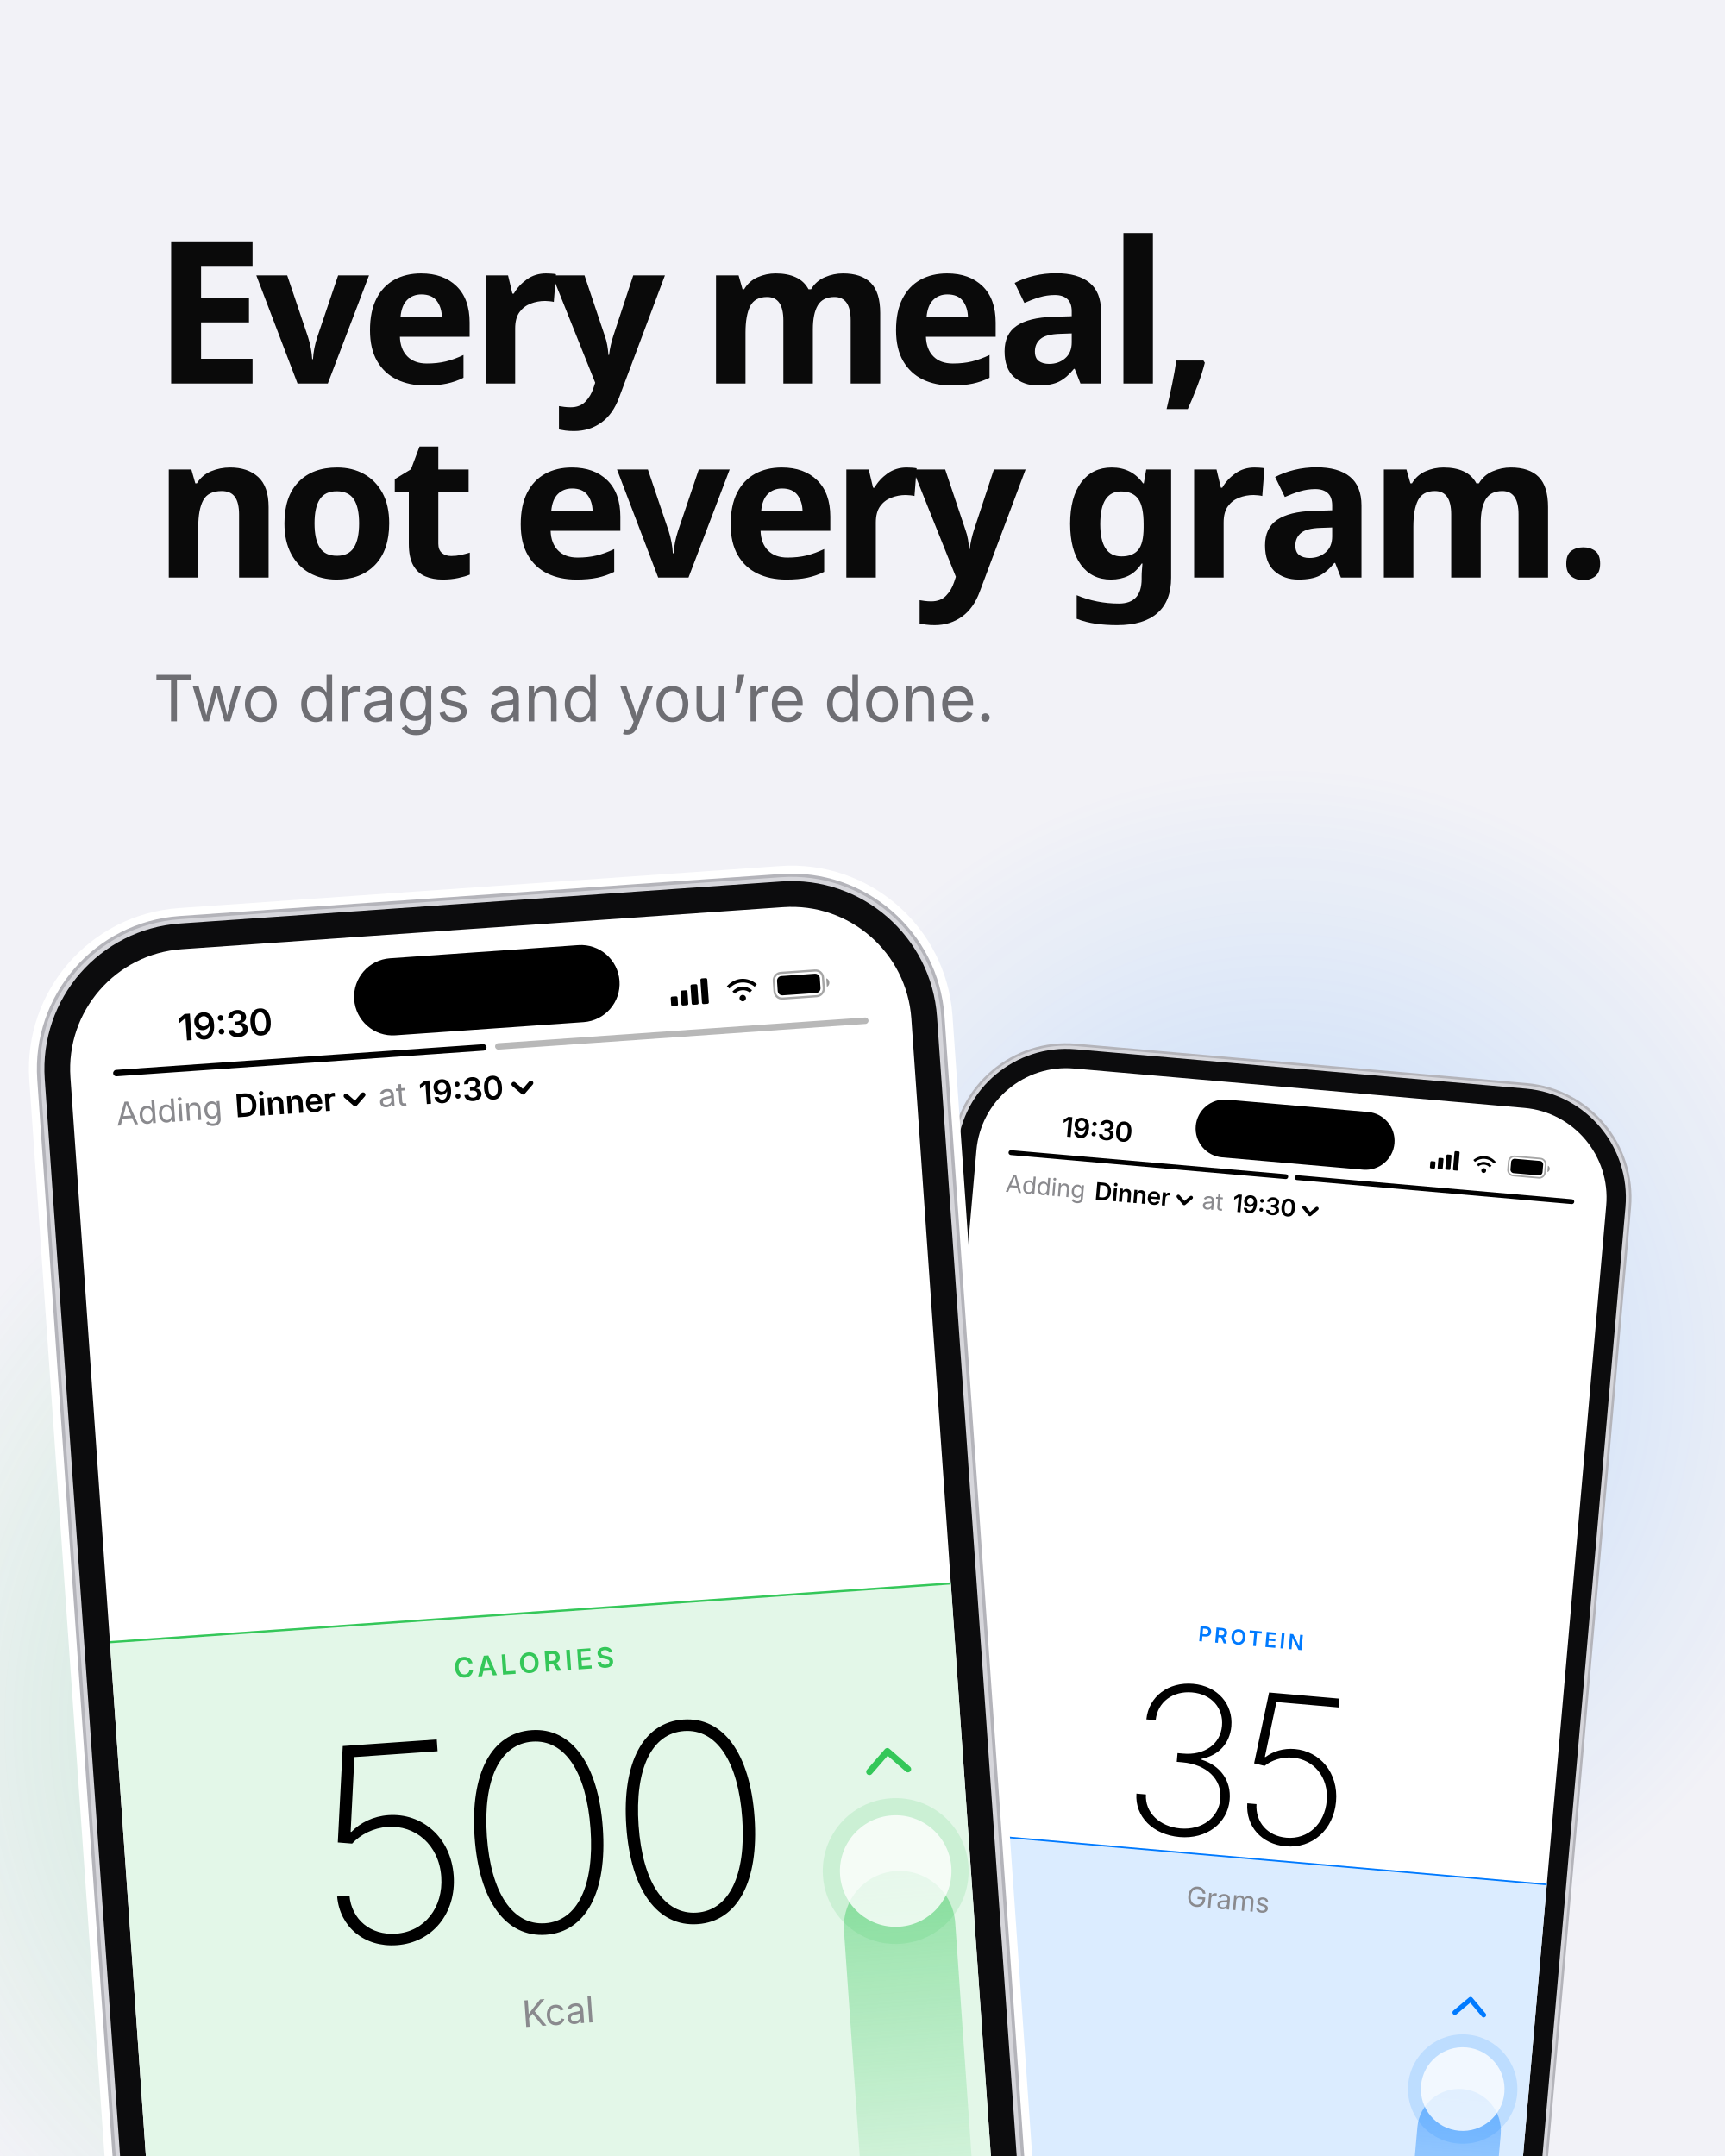
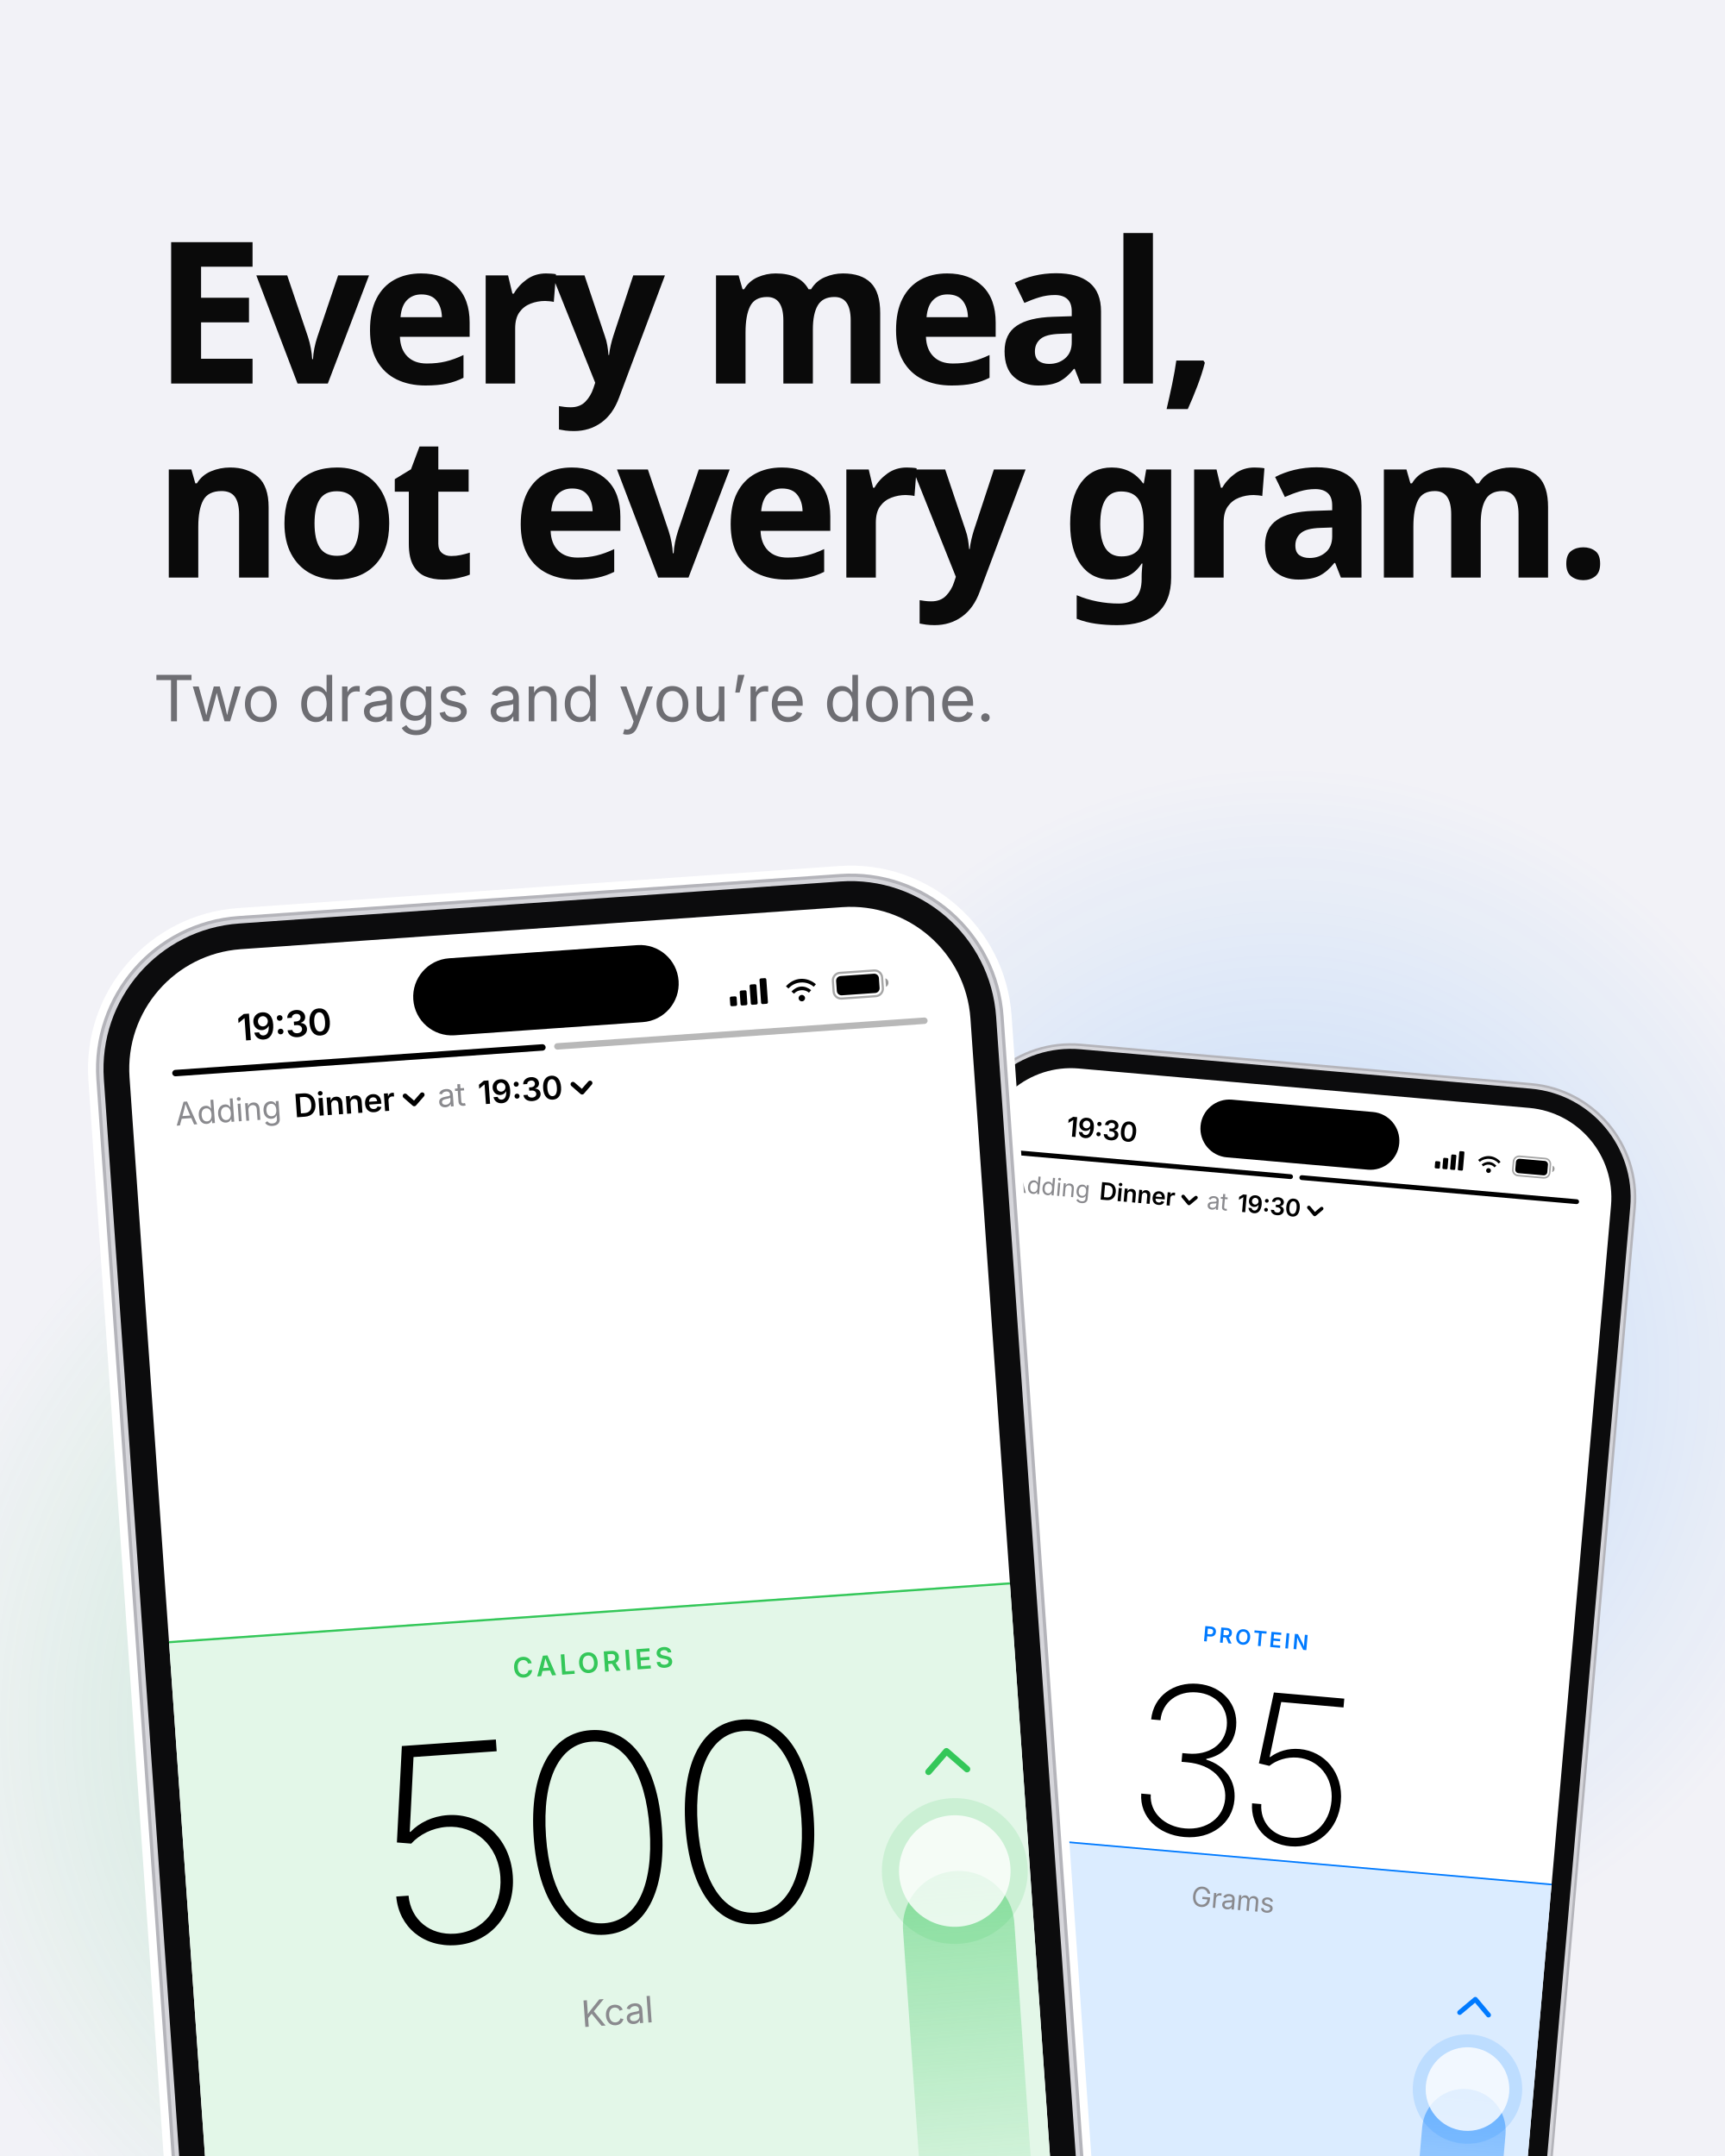
<svg xmlns="http://www.w3.org/2000/svg" width="1080" height="1350" viewBox="0 0 1080 1350" fill="none">
  <defs>
-     <radialGradient id="calories-glow-gradient" cx="0" cy="0" r="1" gradientUnits="userSpaceOnUse" gradientTransform="translate(330 1079.67) scale(430 420)">
+     <radialGradient id="calories-glow-gradient" cx="0" cy="0" r="1" gradientUnits="userSpaceOnUse" gradientTransform="translate(367 1079.67) scale(430 420)">
      <stop stop-color="#34c759" stop-opacity="0.3" />
      <stop offset="1" stop-color="#34c759" stop-opacity="0" />
    </radialGradient>
-     <radialGradient id="protein-glow-gradient" cx="0" cy="0" r="1" gradientUnits="userSpaceOnUse" gradientTransform="translate(800 859.67) scale(360 380)">
+     <radialGradient id="protein-glow-gradient" cx="0" cy="0" r="1" gradientUnits="userSpaceOnUse" gradientTransform="translate(803 859.67) scale(360 380)">
      <stop stop-color="#007aff" stop-opacity="0.22" />
      <stop offset="1" stop-color="#007aff" stop-opacity="0" />
    </radialGradient>
    <clipPath id="protein-phone-screen-clip">
      <rect x="12" y="12" width="393" height="852" rx="56" fill="#fff" />
    </clipPath>
    <linearGradient id="protein-phone-trail-gradient" x1="0" y1="611" x2="0" y2="791" gradientUnits="userSpaceOnUse">
      <stop stop-color="#007aff" stop-opacity="0.45" />
      <stop offset="1" stop-color="#007aff" stop-opacity="0" />
    </linearGradient>
    <clipPath id="calories-phone-screen-clip">
      <rect x="12" y="12" width="393" height="852" rx="56" fill="#fff" />
    </clipPath>
    <linearGradient id="calories-phone-trail-gradient" x1="0" y1="452" x2="0" y2="632" gradientUnits="userSpaceOnUse">
      <stop stop-color="#34c759" stop-opacity="0.45" />
      <stop offset="1" stop-color="#34c759" stop-opacity="0" />
    </linearGradient>
    <clipPath id="slide-clip">
      <rect width="1080" height="1350" fill="#fff" />
    </clipPath>
  </defs>
  <rect id="background" width="1080" height="1350" fill="#f2f2f7" />
  <g id="slide-content" clip-path="url(#slide-clip)">
    <text id="headline" fill="#0a0a0a" font-family="Inter Tight" font-size="124" font-weight="600" letter-spacing="-0.04em" xml:space="preserve">
      <tspan x="96" y="240.15">Every meal,</tspan>
      <tspan x="96" y="361.67">not every gram.</tspan>
    </text>
    <text id="support" fill="#6e6e73" font-family="Inter" font-size="40" font-weight="400" xml:space="preserve">
      <tspan x="96" y="451.67">Two drags and you’re done.</tspan>
    </text>
-     <ellipse id="calories-glow" cx="330" cy="1079.67" rx="430" ry="420" fill="url(#calories-glow-gradient)" />
-     <ellipse id="protein-glow" cx="800" cy="859.67" rx="360" ry="380" fill="url(#protein-glow-gradient)" />
-     <g id="protein-phone" transform="translate(776 1108.82) rotate(5) scale(1.007194) translate(-208.5 -438)">
+     <ellipse id="calories-glow" cx="367" cy="1079.67" rx="430" ry="420" fill="url(#calories-glow-gradient)" />
+     <ellipse id="protein-glow" cx="803" cy="859.67" rx="360" ry="380" fill="url(#protein-glow-gradient)" />
+     <g id="protein-phone" transform="translate(779 1108.82) rotate(5) scale(1.007194) translate(-208.5 -438)">
      <rect id="protein-phone-bezel-outer" x="-3.5" y="-3.5" width="424" height="883" rx="71.5" fill="#b4b4ba" />
      <rect id="protein-phone-bezel" x="-2" y="-2" width="421" height="880" rx="70" fill="#d6d6db" />
      <rect id="protein-phone-body" width="417" height="876" rx="68" fill="#0c0c0d" />
      <g clip-path="url(#protein-phone-screen-clip)">
        <g transform="translate(12 12)">
          <g id="protein-phone-protein-screen">
            <rect x="0" y="0" width="393" height="852" fill="#fff" />
            <rect x="0" y="479.25" width="393" height="372.75" fill="#dbecff" id="protein-phone-fill" />
            <rect x="0" y="479.25" width="393" height="1" fill="#007aff" />
            <rect x="20" y="54" width="174.5" height="3" rx="1.5" fill="#000" />
            <rect x="198.5" y="54" width="174.5" height="3" rx="1.5" fill="#000" />
            <g id="protein-phone-meal">
              <text fill="#8a8a8e" font-family="Inter" font-size="15" font-weight="400" letter-spacing="-0.01em" xml:space="preserve">
                <tspan x="20" y="80">Adding</tspan>
              </text>
              <text fill="#000" font-family="Inter" font-size="15" font-weight="600" letter-spacing="-0.01em" xml:space="preserve">
                <tspan x="75.51" y="80">Dinner</tspan>
              </text>
              <path d="M1 1l4 4 4-4" transform="translate(126.55 72.6) scale(1)" stroke="#000" stroke-width="2.2" stroke-linecap="round" stroke-linejoin="round" fill="none" />
              <text fill="#8a8a8e" font-family="Inter" font-size="15" font-weight="400" letter-spacing="-0.01em" xml:space="preserve">
                <tspan x="142.55" y="80">at</tspan>
              </text>
              <text fill="#000" font-family="Inter" font-size="15" font-weight="600" letter-spacing="-0.01em" xml:space="preserve">
                <tspan x="161.58" y="80">19:30</tspan>
              </text>
              <path d="M1 1l4 4 4-4" transform="translate(204.99 72.6) scale(1)" stroke="#000" stroke-width="2.2" stroke-linecap="round" stroke-linejoin="round" fill="none" />
            </g>
            <g id="protein-phone-readout">
              <text fill="#007aff" font-family="Inter" font-size="13" font-weight="600" letter-spacing="0.12em" xml:space="preserve">
                <tspan x="163.63" y="347.9">PROTEIN</tspan>
              </text>
              <text fill="#000" font-family="Inter" font-size="128" font-weight="200" letter-spacing="-0.05em" xml:space="preserve">
                <tspan x="124.7" y="469">35</tspan>
              </text>
              <text fill="#8a8a8e" font-family="Inter" font-size="17" font-weight="400" letter-spacing="-0.01em" xml:space="preserve">
                <tspan x="170.59" y="512.5">Grams</tspan>
              </text>
            </g>
            <g id="protein-phone-cancel">
              <rect x="142.8" y="760" width="107.41" height="44" rx="22" fill="#f2f2f7" fill-opacity="0.9" stroke="#000" stroke-opacity="0.1" stroke-width="0.5" />
              <text fill="#000" font-family="Inter" font-size="17" font-weight="500" letter-spacing="-0.01em" xml:space="preserve">
                <tspan x="168.71" y="788.2">Cancel</tspan>
              </text>
            </g>
            <g id="protein-phone-touch">
              <rect x="326" y="611" width="52" height="180" rx="26" fill="url(#protein-phone-trail-gradient)" />
              <circle cx="352" cy="611" r="34" fill="#007aff" fill-opacity="0.14" />
              <circle cx="352" cy="611" r="26" fill="#fff" fill-opacity="0.8" />
              <path d="M343 564L352 555L361 564" stroke="#007aff" stroke-width="3" stroke-linecap="round" stroke-linejoin="round" fill="none" />
            </g>
          </g>
          <g id="protein-phone-status-bar" fill="#000">
            <text fill="#000" font-family="Inter" font-size="17" font-weight="600" letter-spacing="-0.02em" xml:space="preserve">
              <tspan x="51.67" y="42.6">19:30</tspan>
            </text>
            <g transform="translate(281.75 30.5)">
              <rect y="7.5" width="3.2" height="4.5" rx="0.7" />
              <rect x="4.8" y="5" width="3.2" height="7" rx="0.7" />
              <rect x="9.6" y="2.5" width="3.2" height="9.5" rx="0.7" />
              <rect x="14.4" width="3.2" height="12" rx="0.7" />
            </g>
            <g transform="translate(306.75 30.5)">
              <path d="M8.5 3.2c2.3 0 4.4.9 5.9 2.4l1.1-1.1C13.7 2.7 11.2 1.5 8.5 1.5S3.3 2.7 1.5 4.5l1.1 1.1C4.1 4.1 6.2 3.2 8.5 3.2z" />
              <path d="M8.5 6.8c1.4 0 2.6.5 3.5 1.4l1.1-1.1c-1.3-1.2-2.9-2-4.6-2s-3.3.8-4.6 2L5 8.2c.9-.9 2.1-1.4 3.5-1.4z" />
              <circle cx="8.5" cy="10.5" r="1.5" />
            </g>
            <g transform="translate(329.75 30)">
              <rect x="0.5" y="0.5" width="23" height="12" rx="3.5" fill="none" stroke="#000" stroke-opacity="0.35" />
              <rect x="2" y="2" width="20" height="9" rx="2.2" />
              <path d="M25 4.5v4c.8-.3 1.3-1.1 1.3-2s-.5-1.7-1.3-2z" fill-opacity="0.4" />
            </g>
          </g>
          <rect id="protein-phone-island" x="134.5" y="11" width="124" height="36" rx="18" fill="#000" />
          <rect id="protein-phone-home-indicator" x="127.5" y="839" width="138" height="5" rx="2.5" fill="#000" />
        </g>
      </g>
    </g>
-     <g id="calories-phone" transform="translate(342 1151.87) rotate(-4) scale(1.342926) translate(-208.5 -438)">
+     <g id="calories-phone" transform="translate(379 1151.87) rotate(-4) scale(1.342926) translate(-208.5 -438)">
      <rect id="calories-phone-outline" x="-7.22" y="-7.22" width="431.45" height="890.45" rx="75.22" fill="#fff" />
      <rect id="calories-phone-bezel-outer" x="-3.5" y="-3.5" width="424" height="883" rx="71.5" fill="#b4b4ba" />
      <rect id="calories-phone-bezel" x="-2" y="-2" width="421" height="880" rx="70" fill="#d6d6db" />
      <rect id="calories-phone-body" width="417" height="876" rx="68" fill="#0c0c0d" />
      <g clip-path="url(#calories-phone-screen-clip)">
        <g transform="translate(12 12)">
          <g id="calories-phone-calories-screen">
            <rect x="0" y="0" width="393" height="852" fill="#fff" />
            <rect x="0" y="319.5" width="393" height="532.5" fill="#e3f7e8" id="calories-phone-fill" />
            <rect x="0" y="319.5" width="393" height="1" fill="#34c759" />
            <rect x="20" y="54" width="174.5" height="3" rx="1.5" fill="#000" />
            <rect x="198.5" y="54" width="174.5" height="3" rx="1.5" fill="#000" fill-opacity="0.28" />
            <g id="calories-phone-meal">
              <text fill="#8a8a8e" font-family="Inter" font-size="15" font-weight="400" letter-spacing="-0.01em" xml:space="preserve">
                <tspan x="20" y="80">Adding</tspan>
              </text>
              <text fill="#000" font-family="Inter" font-size="15" font-weight="600" letter-spacing="-0.01em" xml:space="preserve">
                <tspan x="75.51" y="80">Dinner</tspan>
              </text>
              <path d="M1 1l4 4 4-4" transform="translate(126.55 72.6) scale(1)" stroke="#000" stroke-width="2.2" stroke-linecap="round" stroke-linejoin="round" fill="none" />
              <text fill="#8a8a8e" font-family="Inter" font-size="15" font-weight="400" letter-spacing="-0.01em" xml:space="preserve">
                <tspan x="142.55" y="80">at</tspan>
              </text>
              <text fill="#000" font-family="Inter" font-size="15" font-weight="600" letter-spacing="-0.01em" xml:space="preserve">
                <tspan x="161.58" y="80">19:30</tspan>
              </text>
              <path d="M1 1l4 4 4-4" transform="translate(204.99 72.6) scale(1)" stroke="#000" stroke-width="2.2" stroke-linecap="round" stroke-linejoin="round" fill="none" />
            </g>
            <g id="calories-phone-readout">
              <text fill="#34c759" font-family="Inter" font-size="13" font-weight="600" letter-spacing="0.12em" xml:space="preserve">
                <tspan x="158.99" y="347.9">CALORIES</tspan>
              </text>
              <text fill="#000" font-family="Inter" font-size="128" font-weight="200" letter-spacing="-0.05em" xml:space="preserve">
                <tspan x="88.59" y="469">500</tspan>
              </text>
              <text fill="#8a8a8e" font-family="Inter" font-size="17" font-weight="400" letter-spacing="-0.01em" xml:space="preserve">
                <tspan x="179.61" y="512.5">Kcal</tspan>
              </text>
            </g>
            <g id="calories-phone-cancel">
              <rect x="142.8" y="760" width="107.41" height="44" rx="22" fill="#f2f2f7" fill-opacity="0.9" stroke="#000" stroke-opacity="0.1" stroke-width="0.5" />
              <text fill="#000" font-family="Inter" font-size="17" font-weight="500" letter-spacing="-0.01em" xml:space="preserve">
                <tspan x="168.71" y="788.2">Cancel</tspan>
              </text>
            </g>
            <g id="calories-phone-touch">
              <rect x="332" y="452" width="52" height="180" rx="26" fill="url(#calories-phone-trail-gradient)" />
              <circle cx="358" cy="452" r="34" fill="#34c759" fill-opacity="0.14" />
              <circle cx="358" cy="452" r="26" fill="#fff" fill-opacity="0.8" />
              <path d="M349 405L358 396L367 405" stroke="#34c759" stroke-width="3" stroke-linecap="round" stroke-linejoin="round" fill="none" />
            </g>
          </g>
          <g id="calories-phone-status-bar" fill="#000">
            <text fill="#000" font-family="Inter" font-size="17" font-weight="600" letter-spacing="-0.02em" xml:space="preserve">
              <tspan x="51.67" y="42.6">19:30</tspan>
            </text>
            <g transform="translate(281.75 30.5)">
              <rect y="7.5" width="3.2" height="4.5" rx="0.7" />
              <rect x="4.8" y="5" width="3.2" height="7" rx="0.7" />
              <rect x="9.6" y="2.5" width="3.2" height="9.5" rx="0.7" />
              <rect x="14.4" width="3.2" height="12" rx="0.7" />
            </g>
            <g transform="translate(306.75 30.5)">
              <path d="M8.5 3.2c2.3 0 4.4.9 5.9 2.4l1.1-1.1C13.7 2.7 11.2 1.5 8.5 1.5S3.3 2.7 1.5 4.5l1.1 1.1C4.1 4.1 6.2 3.2 8.5 3.2z" />
              <path d="M8.5 6.8c1.4 0 2.6.5 3.5 1.4l1.1-1.1c-1.3-1.2-2.9-2-4.6-2s-3.3.8-4.6 2L5 8.2c.9-.9 2.1-1.4 3.5-1.4z" />
              <circle cx="8.5" cy="10.5" r="1.5" />
            </g>
            <g transform="translate(329.75 30)">
              <rect x="0.5" y="0.5" width="23" height="12" rx="3.5" fill="none" stroke="#000" stroke-opacity="0.35" />
              <rect x="2" y="2" width="20" height="9" rx="2.2" />
              <path d="M25 4.5v4c.8-.3 1.3-1.1 1.3-2s-.5-1.7-1.3-2z" fill-opacity="0.4" />
            </g>
          </g>
          <rect id="calories-phone-island" x="134.5" y="11" width="124" height="36" rx="18" fill="#000" />
          <rect id="calories-phone-home-indicator" x="127.5" y="839" width="138" height="5" rx="2.5" fill="#000" />
        </g>
      </g>
    </g>
  </g>
</svg>
